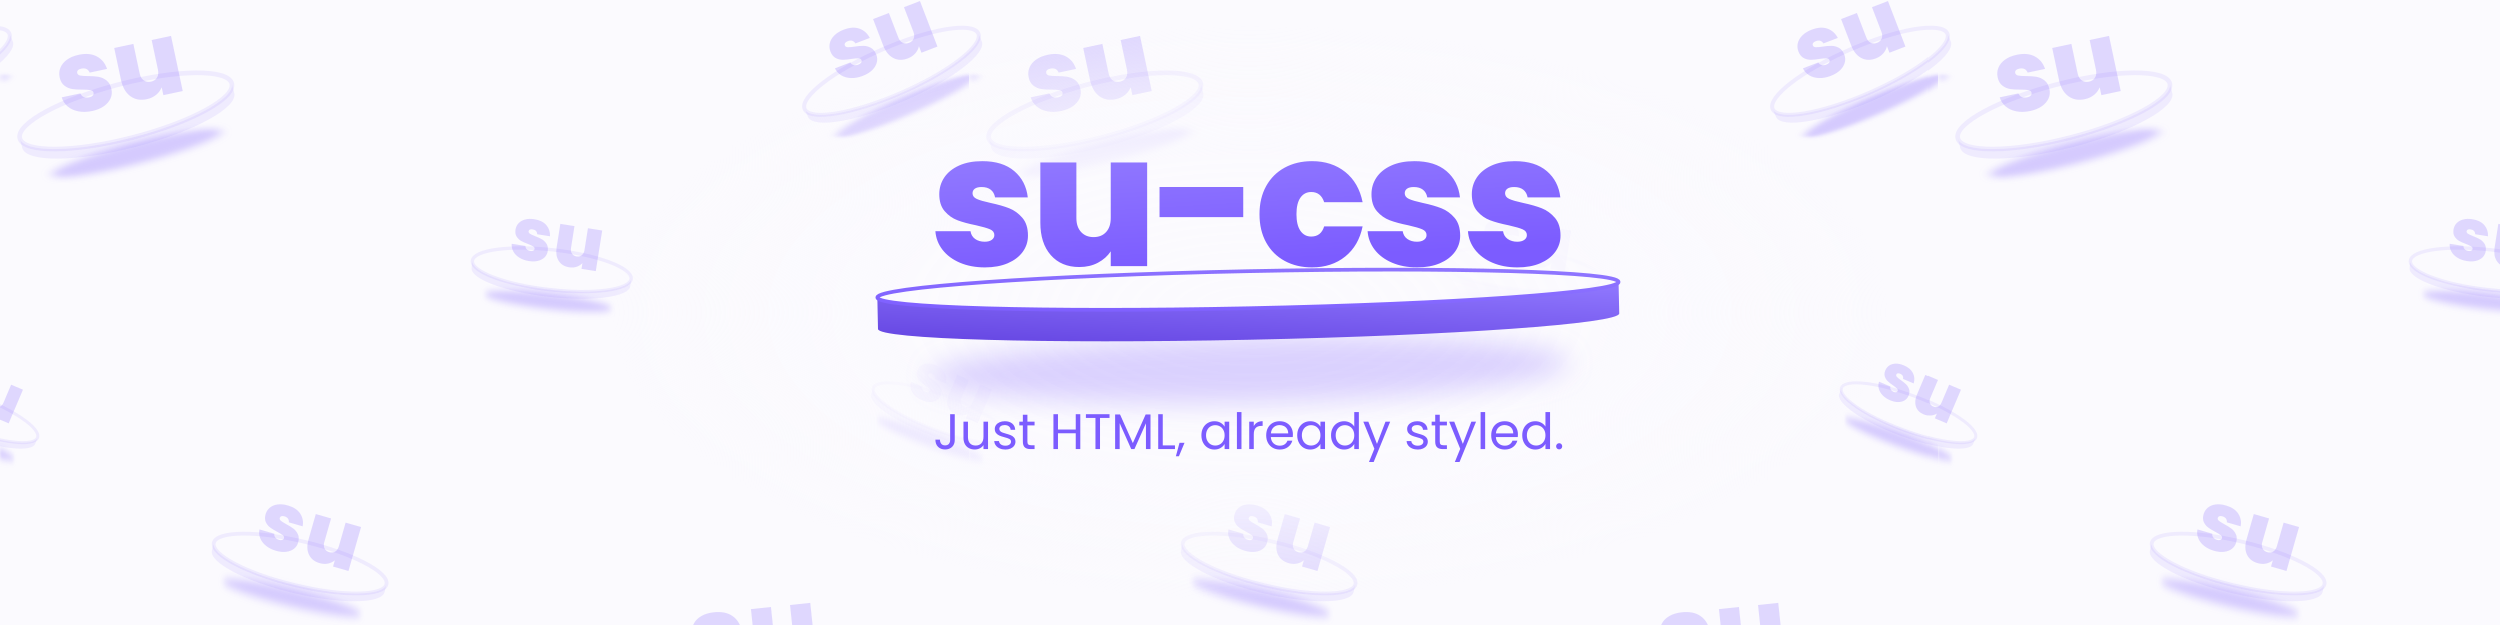
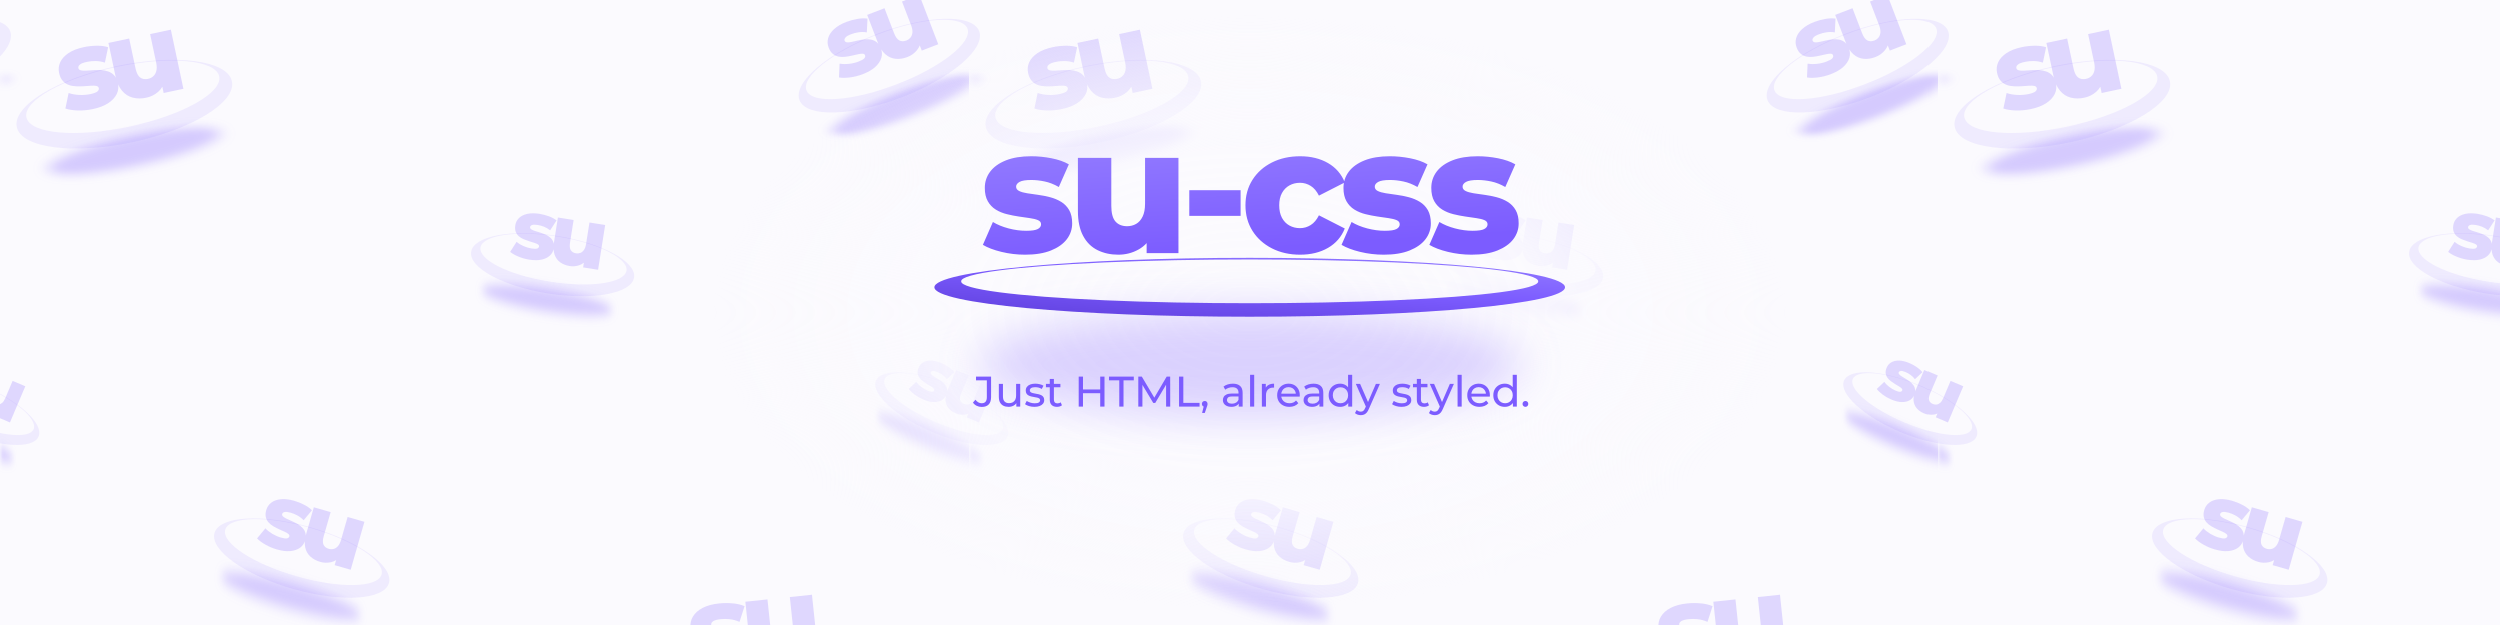
<svg xmlns="http://www.w3.org/2000/svg" xmlns:xlink="http://www.w3.org/1999/xlink" viewBox="0 0 1600 400" width="1600" height="400" role="img" aria-label="SuCSS — Just HTML, already styled.">
  <defs>
    <linearGradient id="word-gradient" x1="0" y1="0" x2="0.35" y2="1">
      <stop offset="0" stop-color="#9179FF" />
      <stop offset="1" stop-color="#7C5CFF" />
    </linearGradient>
-     <linearGradient id="plate-gradient" x1="1" y1="0" x2="0" y2="1">
+     <linearGradient id="plate-gradient" x1="0.85" y1="0" x2="0.15" y2="1">
      <stop offset="0" stop-color="#9179FF" />
+       <stop offset="0.45" stop-color="#7C5CFF" />
      <stop offset="1" stop-color="#6242E0" />
    </linearGradient>
-     <linearGradient id="rim-gradient" x1="1" y1="0" x2="0" y2="1">
-       <stop offset="0" stop-color="#9179FF" />
-       <stop offset="1" stop-color="#7C5CFF" />
-     </linearGradient>
    <filter id="plate-shadow" x="-70%" y="-200%" width="240%" height="500%" color-interpolation-filters="sRGB">
-       <feGaussianBlur stdDeviation="12.21" />
+       <feGaussianBlur stdDeviation="20.94" />
    </filter>
    <filter id="pattern-shadow" x="-70%" y="-200%" width="240%" height="500%" color-interpolation-filters="sRGB">
-       <feGaussianBlur stdDeviation="7.58" />
+       <feGaussianBlur stdDeviation="9.96" />
    </filter>
    <g id="su-mark">
-       <g transform="rotate(-2.5 103.57 112)">
-         <ellipse cx="103.57" cy="187.34" rx="151.62" ry="18.48" fill="#7C5CFF" opacity="0.3" filter="url(#pattern-shadow)" />
-         <path d="M-85.96 112A189.52 47.38 0 0 0 293.09 112L293.09 129.06A189.52 47.38 0 0 1 -85.96 129.06Z" fill="#7C5CFF16" />
-         <ellipse cx="103.57" cy="112" rx="189.52" ry="47.38" fill="none" stroke="#7C5CFF16" stroke-width="8.05" />
-       </g>
-       <path d="M46.61 100Q33.39 100 23.04 95.57Q12.7 91.13 6.7 83.39Q0.7 75.65 0 65.91L0 65.91L33.04 65.91Q33.74 70.61 37.39 73.22Q41.04 75.83 46.43 75.83L46.43 75.83Q50.61 75.83 53.04 74.09Q55.48 72.35 55.48 69.57L55.48 69.57Q55.48 65.91 51.48 64.17Q47.48 62.43 38.26 60.35L38.26 60.35Q27.83 58.26 20.87 55.65Q13.91 53.04 8.78 47.13Q3.65 41.22 3.65 31.13L3.65 31.13Q3.65 22.43 8.35 15.39Q13.04 8.35 22.17 4.17Q31.3 0 44.17 0L44.17 0Q63.3 0 74.26 9.39Q85.22 18.78 86.96 34.09L86.96 34.09L56.17 34.09Q55.3 29.39 52.09 26.87Q48.87 24.35 43.48 24.35L43.48 24.35Q39.3 24.35 37.13 25.91Q34.96 27.48 34.96 30.26L34.96 30.26Q34.96 33.74 38.96 35.57Q42.96 37.39 51.83 39.3L51.83 39.3Q62.43 41.57 69.48 44.35Q76.52 47.13 81.83 53.3Q87.13 59.48 87.13 70.09L87.13 70.09Q87.13 78.61 82.17 85.39Q77.22 92.17 68.09 96.09Q58.96 100 46.61 100L46.61 100M172.87 1.22L207.13 1.22L207.13 98.78L172.87 98.78L172.87 84.87Q168.52 91.48 160.87 95.57Q153.22 99.65 143.3 99.65L143.3 99.65Q126.26 99.65 116.43 88.43Q106.61 77.22 106.61 57.91L106.61 57.91L106.61 1.22L140.52 1.22L140.52 53.57Q140.52 61.91 144.96 66.7Q149.39 71.48 156.7 71.48L156.7 71.48Q164.17 71.48 168.52 66.7Q172.87 61.91 172.87 53.57L172.87 53.57L172.87 1.22" fill="#7C5CFF38" />
+       <ellipse cx="93.78" cy="179.33" rx="140.86" ry="24.27" fill="#7C5CFF" opacity="0.3" filter="url(#pattern-shadow)" />
+       <path d="M-82.29 102.8A176.07 62.22 0 1 0 269.85 102.8A176.07 62.22 0 1 0 -82.29 102.8ZM-64.02 90.77A157.79 48.8 0 1 0 251.57 90.77A157.79 48.8 0 1 0 -64.02 90.77Z" fill="#7C5CFF16" fill-rule="evenodd" />
+       <path d="M42.86 100L42.86 100Q30.54 100 18.84 97.14Q7.14 94.29 0 90L0 90L10.18 66.79Q16.96 70.89 26.07 73.3Q35.18 75.71 43.93 75.71L43.93 75.71Q52.5 75.71 55.8 73.93Q59.11 72.14 59.11 69.11L59.11 69.11Q59.11 66.25 55.98 64.91Q52.86 63.57 47.77 62.86Q42.68 62.14 36.61 61.25Q30.54 60.36 24.38 58.84Q18.21 57.32 13.13 54.2Q8.04 51.07 5 45.71Q1.96 40.36 1.96 32.14L1.96 32.14Q1.96 22.86 7.41 15.63Q12.86 8.39 23.39 4.2Q33.93 0 49.11 0L49.11 0Q59.29 0 69.73 2.05Q80.18 4.11 87.32 8.21L87.32 8.21L77.14 31.25Q70 27.14 62.86 25.63Q55.71 24.11 49.29 24.11L49.29 24.11Q40.71 24.11 37.23 26.07Q33.75 28.04 33.75 30.89L33.75 30.89Q33.75 33.75 36.79 35.27Q39.82 36.79 44.91 37.59Q50 38.39 56.07 39.2Q62.14 40 68.3 41.61Q74.46 43.21 79.55 46.34Q84.64 49.46 87.68 54.73Q90.71 60 90.71 68.21L90.71 68.21Q90.71 77.14 85.27 84.29Q79.82 91.43 69.2 95.71Q58.57 100 42.86 100M130.3 100L130.3 100Q118.52 100 109.14 95.36Q99.77 90.71 94.5 80.8Q89.23 70.89 89.23 55.71L89.23 55.71L89.23 1.61L123.16 1.61L123.16 50.18Q123.16 61.43 127.36 66.25Q131.55 71.07 139.23 71.07L139.23 71.07Q144.23 71.07 148.34 68.75Q152.45 66.43 154.95 61.34Q157.45 56.25 157.45 48.21L157.45 48.21L157.45 1.61L191.38 1.61L191.38 98.39L159.05 98.39L159.05 71.07L165.3 78.75Q160.3 89.46 150.84 94.73Q141.38 100 130.3 100" fill="#7C5CFF38" />
    </g>
    <clipPath id="pattern-clip">
      <rect width="620" height="508.4" />
    </clipPath>
    <pattern id="su-pattern" width="620" height="508.4" patternUnits="userSpaceOnUse">
      <g clip-path="url(#pattern-clip)">
-         <use xlink:href="#su-mark" href="#su-mark" transform="translate(80.6 71.18) rotate(-12) scale(0.37) translate(-103.57 -112.38)" />
-         <use xlink:href="#su-mark" href="#su-mark" transform="translate(80.6 579.58) rotate(-12) scale(0.37) translate(-103.57 -112.38)" />
-         <use xlink:href="#su-mark" href="#su-mark" transform="translate(700.6 71.18) rotate(-12) scale(0.37) translate(-103.57 -112.38)" />
-         <use xlink:href="#su-mark" href="#su-mark" transform="translate(700.6 579.58) rotate(-12) scale(0.37) translate(-103.57 -112.38)" />
-         <use xlink:href="#su-mark" href="#su-mark" transform="translate(353.4 172.86) rotate(9) scale(0.27) translate(-103.57 -112.38)" />
-         <use xlink:href="#su-mark" href="#su-mark" transform="translate(-49.6 45.76) rotate(-21) scale(0.32) translate(-103.57 -112.38)" />
-         <use xlink:href="#su-mark" href="#su-mark" transform="translate(-49.6 554.16) rotate(-21) scale(0.32) translate(-103.57 -112.38)" />
-         <use xlink:href="#su-mark" href="#su-mark" transform="translate(570.4 45.76) rotate(-21) scale(0.32) translate(-103.57 -112.38)" />
-         <use xlink:href="#su-mark" href="#su-mark" transform="translate(570.4 554.16) rotate(-21) scale(0.32) translate(-103.57 -112.38)" />
-         <use xlink:href="#su-mark" href="#su-mark" transform="translate(192.2 360.96) rotate(16) scale(0.3) translate(-103.57 -112.38)" />
-         <use xlink:href="#su-mark" href="#su-mark" transform="translate(483.6 -76.26) rotate(-6) scale(0.38) translate(-103.57 -112.38)" />
-         <use xlink:href="#su-mark" href="#su-mark" transform="translate(483.6 432.14) rotate(-6) scale(0.38) translate(-103.57 -112.38)" />
-         <use xlink:href="#su-mark" href="#su-mark" transform="translate(-18.6 264.37) rotate(23) scale(0.24) translate(-103.57 -112.38)" />
-         <use xlink:href="#su-mark" href="#su-mark" transform="translate(601.4 264.37) rotate(23) scale(0.24) translate(-103.57 -112.38)" />
+         <use xlink:href="#su-mark" href="#su-mark" transform="translate(80.6 71.18) rotate(-12) scale(0.4) translate(-93.78 -114.25)" />
+         <use xlink:href="#su-mark" href="#su-mark" transform="translate(80.6 579.58) rotate(-12) scale(0.4) translate(-93.78 -114.25)" />
+         <use xlink:href="#su-mark" href="#su-mark" transform="translate(700.6 71.18) rotate(-12) scale(0.4) translate(-93.78 -114.25)" />
+         <use xlink:href="#su-mark" href="#su-mark" transform="translate(700.6 579.58) rotate(-12) scale(0.4) translate(-93.78 -114.25)" />
+         <use xlink:href="#su-mark" href="#su-mark" transform="translate(353.4 172.86) rotate(9) scale(0.3) translate(-93.78 -114.25)" />
+         <use xlink:href="#su-mark" href="#su-mark" transform="translate(-49.6 45.76) rotate(-21) scale(0.35) translate(-93.78 -114.25)" />
+         <use xlink:href="#su-mark" href="#su-mark" transform="translate(-49.6 554.16) rotate(-21) scale(0.35) translate(-93.78 -114.25)" />
+         <use xlink:href="#su-mark" href="#su-mark" transform="translate(570.4 45.76) rotate(-21) scale(0.35) translate(-93.78 -114.25)" />
+         <use xlink:href="#su-mark" href="#su-mark" transform="translate(570.4 554.16) rotate(-21) scale(0.35) translate(-93.78 -114.25)" />
+         <use xlink:href="#su-mark" href="#su-mark" transform="translate(192.2 360.96) rotate(16) scale(0.33) translate(-93.78 -114.25)" />
+         <use xlink:href="#su-mark" href="#su-mark" transform="translate(483.6 -76.26) rotate(-6) scale(0.42) translate(-93.78 -114.25)" />
+         <use xlink:href="#su-mark" href="#su-mark" transform="translate(483.6 432.14) rotate(-6) scale(0.42) translate(-93.78 -114.25)" />
+         <use xlink:href="#su-mark" href="#su-mark" transform="translate(-18.6 264.37) rotate(23) scale(0.26) translate(-93.78 -114.25)" />
+         <use xlink:href="#su-mark" href="#su-mark" transform="translate(601.4 264.37) rotate(23) scale(0.26) translate(-93.78 -114.25)" />
      </g>
    </pattern>
    <radialGradient id="clearing" cx="0.5" cy="0.5" r="0.5">
      <stop offset="0" stop-color="#FBFAFE" stop-opacity="0.97" />
      <stop offset="0.55" stop-color="#FBFAFE" stop-opacity="0.9" />
      <stop offset="1" stop-color="#FBFAFE" stop-opacity="0" />
    </radialGradient>
  </defs>
  <rect width="1600" height="400" fill="#FBFAFE" />
  <rect width="1600" height="400" fill="url(#su-pattern)" />
-   <ellipse cx="800" cy="200" rx="408" ry="184.04" fill="url(#clearing)" />
-   <g transform="translate(598.65 103.14) scale(0.68)">
-     <g transform="rotate(-1.2 294.18 121)">
-       <ellipse cx="294.18" cy="196.01" rx="300.05" ry="31.4" fill="#7C5CFF" opacity="0.26" filter="url(#plate-shadow)" />
-       <path d="M-54.72 121A348.89 17.44 0 0 0 643.07 121L643.07 150.66A348.89 17.44 0 0 1 -54.72 150.66Z" fill="url(#plate-gradient)" />
-       <ellipse cx="294.18" cy="121" rx="348.89" ry="17.44" fill="none" stroke="url(#rim-gradient)" stroke-width="3.49" />
-     </g>
-     <path d="M46.61 100Q33.39 100 23.04 95.57Q12.7 91.13 6.7 83.39Q0.7 75.65 0 65.91L0 65.91L33.04 65.91Q33.74 70.61 37.39 73.22Q41.04 75.83 46.43 75.83L46.43 75.83Q50.61 75.83 53.04 74.09Q55.48 72.35 55.48 69.57L55.48 69.57Q55.48 65.91 51.48 64.17Q47.48 62.43 38.26 60.35L38.26 60.35Q27.83 58.26 20.87 55.65Q13.91 53.04 8.78 47.13Q3.65 41.22 3.65 31.13L3.65 31.13Q3.65 22.43 8.35 15.39Q13.04 8.35 22.17 4.17Q31.3 0 44.17 0L44.17 0Q63.3 0 74.26 9.39Q85.22 18.78 86.96 34.09L86.96 34.09L56.17 34.09Q55.3 29.39 52.09 26.87Q48.87 24.35 43.48 24.35L43.48 24.35Q39.3 24.35 37.13 25.91Q34.96 27.48 34.96 30.26L34.96 30.26Q34.96 33.74 38.96 35.57Q42.96 37.39 51.83 39.3L51.83 39.3Q62.43 41.57 69.48 44.35Q76.52 47.13 81.83 53.3Q87.13 59.48 87.13 70.09L87.13 70.09Q87.13 78.61 82.17 85.39Q77.22 92.17 68.09 96.09Q58.96 100 46.61 100L46.61 100M165.04 1.22L199.3 1.22L199.3 98.78L165.04 98.78L165.04 84.87Q160.7 91.48 153.04 95.57Q145.39 99.65 135.48 99.65L135.48 99.65Q118.43 99.65 108.61 88.43Q98.78 77.22 98.78 57.91L98.78 57.91L98.78 1.22L132.7 1.22L132.7 53.57Q132.7 61.91 137.13 66.7Q141.57 71.48 148.87 71.48L148.87 71.48Q156.35 71.48 160.7 66.7Q165.04 61.91 165.04 53.57L165.04 53.57L165.04 1.22M210.96 24.35L289.74 24.35L289.74 52.7L210.96 52.7L210.96 24.35M305.04 49.91Q305.04 34.78 311.3 23.48Q317.57 12.17 328.78 6.09Q340 0 354.43 0L354.43 0Q373.04 0 385.74 10.17Q398.43 20.35 402.09 38.61L402.09 38.61L365.91 38.61Q362.78 29.04 353.74 29.04L353.74 29.04Q347.3 29.04 343.57 34.35Q339.83 39.65 339.83 49.91L339.83 49.91Q339.83 60.17 343.57 65.57Q347.3 70.96 353.74 70.96L353.74 70.96Q362.96 70.96 365.91 61.39L365.91 61.39L402.09 61.39Q398.43 79.48 385.74 89.74Q373.04 100 354.43 100L354.43 100Q340 100 328.78 93.91Q317.57 87.83 311.3 76.52Q305.04 65.22 305.04 49.91L305.04 49.91M453.39 100Q440.17 100 429.83 95.57Q419.48 91.13 413.48 83.39Q407.48 75.65 406.78 65.91L406.78 65.91L439.83 65.91Q440.52 70.61 444.17 73.22Q447.83 75.83 453.22 75.83L453.22 75.83Q457.39 75.83 459.83 74.09Q462.26 72.35 462.26 69.57L462.26 69.57Q462.26 65.91 458.26 64.17Q454.26 62.43 445.04 60.35L445.04 60.35Q434.61 58.26 427.65 55.65Q420.7 53.04 415.57 47.13Q410.43 41.22 410.43 31.13L410.43 31.13Q410.43 22.43 415.13 15.39Q419.83 8.35 428.96 4.17Q438.09 0 450.96 0L450.96 0Q470.09 0 481.04 9.39Q492 18.78 493.74 34.09L493.74 34.09L462.96 34.09Q462.09 29.39 458.87 26.87Q455.65 24.35 450.26 24.35L450.26 24.35Q446.09 24.35 443.91 25.91Q441.74 27.48 441.74 30.26L441.74 30.26Q441.74 33.74 445.74 35.57Q449.74 37.39 458.61 39.3L458.61 39.3Q469.22 41.57 476.26 44.35Q483.3 47.13 488.61 53.3Q493.91 59.48 493.91 70.09L493.91 70.09Q493.91 78.61 488.96 85.39Q484 92.17 474.87 96.09Q465.74 100 453.39 100L453.39 100M547.83 100Q534.61 100 524.26 95.57Q513.91 91.13 507.91 83.39Q501.91 75.65 501.22 65.91L501.22 65.91L534.26 65.91Q534.96 70.61 538.61 73.22Q542.26 75.83 547.65 75.83L547.65 75.83Q551.83 75.83 554.26 74.09Q556.7 72.35 556.7 69.57L556.7 69.57Q556.7 65.91 552.7 64.17Q548.7 62.43 539.48 60.35L539.48 60.35Q529.04 58.26 522.09 55.65Q515.13 53.04 510 47.13Q504.87 41.22 504.87 31.13L504.87 31.13Q504.87 22.43 509.57 15.39Q514.26 8.35 523.39 4.17Q532.52 0 545.39 0L545.39 0Q564.52 0 575.48 9.39Q586.43 18.78 588.17 34.09L588.17 34.09L557.39 34.09Q556.52 29.39 553.3 26.87Q550.09 24.35 544.7 24.35L544.7 24.35Q540.52 24.35 538.35 25.91Q536.17 27.48 536.17 30.26L536.17 30.26Q536.17 33.74 540.17 35.57Q544.17 37.39 553.04 39.3L553.04 39.3Q563.65 41.57 570.7 44.35Q577.74 47.13 583.04 53.3Q588.35 59.48 588.35 70.09L588.35 70.09Q588.35 78.61 583.39 85.39Q578.43 92.17 569.3 96.09Q560.17 100 547.83 100L547.83 100" fill="url(#word-gradient)" />
-     <g transform="translate(0 236.15) scale(0.47)">
-       <path d="M29.56 4.31L38.78 4.31L38.78 55.91Q38.78 64.53 33.47 69.69Q28.16 74.85 19.44 74.85L19.44 74.85Q10.62 74.85 5.31 69.59Q0 64.33 0 55.21L0 55.21L9.12 55.21Q9.22 60.32 11.77 63.53Q14.33 66.73 19.44 66.73L19.44 66.73Q24.55 66.73 27.05 63.68Q29.56 60.62 29.56 55.91L29.56 55.91L29.56 4.31M96.29 19.24L105.41 19.24L105.41 74.15L96.29 74.15L96.29 66.03Q93.69 70.24 89.03 72.6Q84.37 74.95 78.76 74.95L78.76 74.95Q72.34 74.95 67.23 72.29Q62.12 69.64 59.17 64.33Q56.21 59.02 56.21 51.4L56.21 51.4L56.21 19.24L65.23 19.24L65.23 50.2Q65.23 58.32 69.34 62.68Q73.45 67.03 80.56 67.03L80.56 67.03Q87.88 67.03 92.08 62.53Q96.29 58.02 96.29 49.4L96.29 49.4L96.29 19.24M140.28 75.05Q133.97 75.05 128.96 72.9Q123.95 70.74 121.04 66.88Q118.14 63.03 117.84 58.02L117.84 58.02L127.25 58.02Q127.66 62.12 131.11 64.73Q134.57 67.33 140.18 67.33L140.18 67.33Q145.39 67.33 148.4 65.03Q151.4 62.73 151.4 59.22L151.4 59.22Q151.4 55.61 148.2 53.86Q144.99 52.1 138.28 50.4L138.28 50.4Q132.16 48.8 128.31 47.14Q124.45 45.49 121.69 42.23Q118.94 38.98 118.94 33.67L118.94 33.67Q118.94 29.46 121.44 25.95Q123.95 22.44 128.56 20.39Q133.17 18.34 139.08 18.34L139.08 18.34Q148.2 18.34 153.81 22.95Q159.42 27.56 159.82 35.57L159.82 35.57L150.7 35.57Q150.4 31.26 147.24 28.66Q144.09 26.05 138.78 26.05L138.78 26.05Q133.87 26.05 130.96 28.16Q128.06 30.26 128.06 33.67L128.06 33.67Q128.06 36.37 129.81 38.13Q131.56 39.88 134.22 40.93Q136.87 41.98 141.58 43.29L141.58 43.29Q147.49 44.89 151.2 46.44Q154.91 48 157.57 51.1Q160.22 54.21 160.32 59.22L160.32 59.22Q160.32 63.73 157.82 67.33Q155.31 70.94 150.75 73Q146.19 75.05 140.28 75.05L140.28 75.05M198.6 26.75L184.27 26.75L184.27 59.12Q184.27 63.13 185.97 64.78Q187.68 66.43 191.88 66.43L191.88 66.43L198.6 66.43L198.6 74.15L190.38 74.15Q182.77 74.15 178.96 70.64Q175.15 67.13 175.15 59.12L175.15 59.12L175.15 26.75L168.04 26.75L168.04 19.24L175.15 19.24L175.15 5.41L184.27 5.41L184.27 19.24L198.6 19.24L198.6 26.75M281.06 4.31L290.18 4.31L290.18 74.15L281.06 74.15L281.06 42.48L245.49 42.48L245.49 74.15L236.37 74.15L236.37 4.31L245.49 4.31L245.49 34.97L281.06 34.97L281.06 4.31M301.4 4.31L348.7 4.31L348.7 11.72L329.66 11.72L329.66 74.15L320.54 74.15L320.54 11.72L301.4 11.72L301.4 4.31M421.04 4.81L430.76 4.81L430.76 74.15L421.64 74.15L421.64 22.44L398.6 74.15L392.18 74.15L369.04 22.34L369.04 74.15L359.92 74.15L359.92 4.81L369.74 4.81L395.39 62.12L421.04 4.81M455.31 4.31L455.31 66.73L479.76 66.73L479.76 74.15L446.19 74.15L446.19 4.31L455.31 4.31M488.88 61.52L498.9 61.52L487.68 88.48L481.56 88.48L488.88 61.52M532.67 46.49Q532.67 38.08 536.07 31.71Q539.48 25.35 545.44 21.84Q551.4 18.34 558.72 18.34L558.72 18.34Q565.93 18.34 571.24 21.44Q576.55 24.55 579.16 29.26L579.16 29.26L579.16 19.24L588.38 19.24L588.38 74.15L579.16 74.15L579.16 63.93Q576.45 68.74 571.09 71.89Q565.73 75.05 558.62 75.05L558.62 75.05Q551.3 75.05 545.39 71.44Q539.48 67.84 536.07 61.32Q532.67 54.81 532.67 46.49L532.67 46.49M579.16 46.59Q579.16 40.38 576.65 35.77Q574.15 31.16 569.89 28.71Q565.63 26.25 560.52 26.25L560.52 26.25Q555.41 26.25 551.2 28.66Q546.99 31.06 544.49 35.67Q541.98 40.28 541.98 46.49L541.98 46.49Q541.98 52.81 544.49 57.46Q546.99 62.12 551.2 64.58Q555.41 67.03 560.52 67.03L560.52 67.03Q565.63 67.03 569.89 64.58Q574.15 62.12 576.65 57.46Q579.16 52.81 579.16 46.59L579.16 46.59M603.81 0L612.93 0L612.93 74.15L603.81 74.15L603.81 0M637.58 28.16Q639.98 23.45 644.44 20.84Q648.9 18.24 655.31 18.24L655.31 18.24L655.31 27.66L652.91 27.66Q637.58 27.66 637.58 44.29L637.58 44.29L637.58 74.15L628.46 74.15L628.46 19.24L637.58 19.24L637.58 28.16M715.93 44.59Q715.93 47.19 715.63 50.1L715.63 50.1L671.74 50.1Q672.24 58.22 677.3 62.78Q682.36 67.33 689.58 67.33L689.58 67.33Q695.49 67.33 699.45 64.58Q703.41 61.82 705.01 57.21L705.01 57.21L714.83 57.21Q712.63 65.13 706.01 70.09Q699.4 75.05 689.58 75.05L689.58 75.05Q681.76 75.05 675.6 71.54Q669.44 68.04 665.93 61.57Q662.42 55.11 662.42 46.59L662.42 46.59Q662.42 38.08 665.83 31.66Q669.24 25.25 675.4 21.79Q681.56 18.34 689.58 18.34L689.58 18.34Q697.39 18.34 703.41 21.74Q709.42 25.15 712.68 31.11Q715.93 37.07 715.93 44.59L715.93 44.59M706.51 42.69Q706.51 37.47 704.21 33.72Q701.9 29.96 697.95 28.01Q693.99 26.05 689.18 26.05L689.18 26.05Q682.26 26.05 677.4 30.46Q672.55 34.87 671.84 42.69L671.84 42.69L706.51 42.69M724.55 46.49Q724.55 38.08 727.96 31.71Q731.36 25.35 737.32 21.84Q743.29 18.34 750.6 18.34L750.6 18.34Q757.82 18.34 763.13 21.44Q768.44 24.55 771.04 29.26L771.04 29.26L771.04 19.24L780.26 19.24L780.26 74.15L771.04 74.15L771.04 63.93Q768.34 68.74 762.98 71.89Q757.62 75.05 750.5 75.05L750.5 75.05Q743.19 75.05 737.27 71.44Q731.36 67.84 727.96 61.32Q724.55 54.81 724.55 46.49L724.55 46.49M771.04 46.59Q771.04 40.38 768.54 35.77Q766.03 31.16 761.77 28.71Q757.52 26.25 752.4 26.25L752.4 26.25Q747.29 26.25 743.09 28.66Q738.88 31.06 736.37 35.67Q733.87 40.28 733.87 46.49L733.87 46.49Q733.87 52.81 736.37 57.46Q738.88 62.12 743.09 64.58Q747.29 67.03 752.4 67.03L752.4 67.03Q757.52 67.03 761.77 64.58Q766.03 62.12 768.54 57.46Q771.04 52.81 771.04 46.59L771.04 46.59M792.28 46.49Q792.28 38.08 795.69 31.71Q799.1 25.35 805.06 21.84Q811.02 18.34 818.44 18.34L818.44 18.34Q824.85 18.34 830.36 21.29Q835.87 24.25 838.78 29.06L838.78 29.06L838.78 0L848 0L848 74.15L838.78 74.15L838.78 63.83Q836.07 68.74 830.76 71.89Q825.45 75.05 818.34 75.05L818.34 75.05Q811.02 75.05 805.06 71.44Q799.1 67.84 795.69 61.32Q792.28 54.81 792.28 46.49L792.28 46.49M838.78 46.59Q838.78 40.38 836.27 35.77Q833.77 31.16 829.51 28.71Q825.25 26.25 820.14 26.25L820.14 26.25Q815.03 26.25 810.82 28.66Q806.61 31.06 804.11 35.67Q801.6 40.28 801.6 46.49L801.6 46.49Q801.6 52.81 804.11 57.46Q806.61 62.12 810.82 64.58Q815.03 67.03 820.14 67.03L820.14 67.03Q825.25 67.03 829.51 64.58Q833.77 62.12 836.27 57.46Q838.78 52.81 838.78 46.59L838.78 46.59M901.3 19.24L910.72 19.24L877.66 100L868.24 100L879.06 73.55L856.91 19.24L867.03 19.24L884.27 63.73L901.3 19.24M966.03 75.05Q959.72 75.05 954.71 72.9Q949.7 70.74 946.79 66.88Q943.89 63.03 943.59 58.02L943.59 58.02L953.01 58.02Q953.41 62.12 956.86 64.73Q960.32 67.33 965.93 67.33L965.93 67.33Q971.14 67.33 974.15 65.03Q977.15 62.73 977.15 59.22L977.15 59.22Q977.15 55.61 973.95 53.86Q970.74 52.1 964.03 50.4L964.03 50.4Q957.92 48.8 954.06 47.14Q950.2 45.49 947.44 42.23Q944.69 38.98 944.69 33.67L944.69 33.67Q944.69 29.46 947.19 25.95Q949.7 22.44 954.31 20.39Q958.92 18.34 964.83 18.34L964.83 18.34Q973.95 18.34 979.56 22.95Q985.17 27.56 985.57 35.57L985.57 35.57L976.45 35.57Q976.15 31.26 973 28.66Q969.84 26.05 964.53 26.05L964.53 26.05Q959.62 26.05 956.71 28.16Q953.81 30.26 953.81 33.67L953.81 33.67Q953.81 36.37 955.56 38.13Q957.31 39.88 959.97 40.93Q962.63 41.98 967.33 43.29L967.33 43.29Q973.25 44.89 976.95 46.44Q980.66 48 983.32 51.1Q985.97 54.21 986.07 59.22L986.07 59.22Q986.07 63.73 983.57 67.33Q981.06 70.94 976.5 73Q971.94 75.05 966.03 75.05L966.03 75.05M1024.35 26.75L1010.02 26.75L1010.02 59.12Q1010.02 63.13 1011.72 64.78Q1013.43 66.43 1017.64 66.43L1017.64 66.43L1024.35 66.43L1024.35 74.15L1016.13 74.15Q1008.52 74.15 1004.71 70.64Q1000.9 67.13 1000.9 59.12L1000.9 59.12L1000.9 26.75L993.79 26.75L993.79 19.24L1000.9 19.24L1000.9 5.41L1010.02 5.41L1010.02 19.24L1024.35 19.24L1024.35 26.75M1073.25 19.24L1082.67 19.24L1049.6 100L1040.18 100L1051 73.55L1028.86 19.24L1038.98 19.24L1056.21 63.73L1073.25 19.24M1091.78 0L1100.9 0L1100.9 74.15L1091.78 74.15L1091.78 0M1166.53 44.59Q1166.53 47.19 1166.23 50.1L1166.23 50.1L1122.34 50.1Q1122.85 58.22 1127.91 62.78Q1132.97 67.33 1140.18 67.33L1140.18 67.33Q1146.09 67.33 1150.05 64.58Q1154.01 61.82 1155.61 57.21L1155.61 57.21L1165.43 57.21Q1163.23 65.13 1156.61 70.09Q1150 75.05 1140.18 75.05L1140.18 75.05Q1132.36 75.05 1126.2 71.54Q1120.04 68.04 1116.53 61.57Q1113.03 55.11 1113.03 46.59L1113.03 46.59Q1113.03 38.08 1116.43 31.66Q1119.84 25.25 1126 21.79Q1132.16 18.34 1140.18 18.34L1140.18 18.34Q1148 18.34 1154.01 21.74Q1160.02 25.15 1163.28 31.11Q1166.53 37.07 1166.53 44.59L1166.53 44.59M1157.11 42.69Q1157.11 37.47 1154.81 33.72Q1152.51 29.96 1148.55 28.01Q1144.59 26.05 1139.78 26.05L1139.78 26.05Q1132.87 26.05 1128.01 30.46Q1123.15 34.87 1122.44 42.69L1122.44 42.69L1157.11 42.69M1175.15 46.49Q1175.15 38.08 1178.56 31.71Q1181.96 25.35 1187.93 21.84Q1193.89 18.34 1201.3 18.34L1201.3 18.34Q1207.72 18.34 1213.23 21.29Q1218.74 24.25 1221.64 29.06L1221.64 29.06L1221.64 0L1230.86 0L1230.86 74.15L1221.64 74.15L1221.64 63.83Q1218.94 68.74 1213.63 71.89Q1208.32 75.05 1201.2 75.05L1201.2 75.05Q1193.89 75.05 1187.93 71.44Q1181.96 67.84 1178.56 61.32Q1175.15 54.81 1175.15 46.49L1175.15 46.49M1221.64 46.59Q1221.64 40.38 1219.14 35.77Q1216.63 31.16 1212.37 28.71Q1208.12 26.25 1203.01 26.25L1203.01 26.25Q1197.9 26.25 1193.69 28.66Q1189.48 31.06 1186.97 35.67Q1184.47 40.28 1184.47 46.49L1184.47 46.49Q1184.47 52.81 1186.97 57.46Q1189.48 62.12 1193.69 64.58Q1197.9 67.03 1203.01 67.03L1203.01 67.03Q1208.12 67.03 1212.37 64.58Q1216.63 62.12 1219.14 57.46Q1221.64 52.81 1221.64 46.59L1221.64 46.59M1249.2 74.75Q1246.59 74.75 1244.79 72.95Q1242.99 71.14 1242.99 68.54L1242.99 68.54Q1242.99 65.93 1244.79 64.13Q1246.59 62.32 1249.2 62.32L1249.2 62.32Q1251.7 62.32 1253.46 64.13Q1255.21 65.93 1255.21 68.54L1255.21 68.54Q1255.21 71.14 1253.46 72.95Q1251.7 74.75 1249.2 74.75L1249.2 74.75" fill="#7C5CFF" />
+   <ellipse cx="800" cy="200" rx="343.46" ry="190" fill="url(#clearing)" />
+   <g transform="translate(629.04 100) scale(0.63)">
+     <ellipse cx="271.06" cy="210.89" rx="275.47" ry="53.85" fill="#7C5CFF" opacity="0.26" filter="url(#plate-shadow)" />
+     <path d="M-49.26 133.1A320.31 29.92 0 1 0 591.37 133.1A320.31 29.92 0 1 0 -49.26 133.1ZM-22.03 127.08A293.09 22.1 0 1 0 564.14 127.08A293.09 22.1 0 1 0 -22.03 127.08Z" fill="url(#plate-gradient)" fill-rule="evenodd" />
+     <path d="M42.86 100L42.86 100Q30.54 100 18.84 97.14Q7.14 94.29 0 90L0 90L10.18 66.79Q16.96 70.89 26.07 73.3Q35.18 75.71 43.93 75.71L43.93 75.71Q52.5 75.71 55.8 73.93Q59.11 72.14 59.11 69.11L59.11 69.11Q59.11 66.25 55.98 64.91Q52.86 63.57 47.77 62.86Q42.68 62.14 36.61 61.25Q30.54 60.36 24.38 58.84Q18.21 57.32 13.13 54.2Q8.04 51.07 5 45.71Q1.96 40.36 1.96 32.14L1.96 32.14Q1.96 22.86 7.41 15.63Q12.86 8.39 23.39 4.2Q33.93 0 49.11 0L49.11 0Q59.29 0 69.73 2.05Q80.18 4.11 87.32 8.21L87.32 8.21L77.14 31.25Q70 27.14 62.86 25.63Q55.71 24.11 49.29 24.11L49.29 24.11Q40.71 24.11 37.23 26.07Q33.75 28.04 33.75 30.89L33.75 30.89Q33.75 33.75 36.79 35.27Q39.82 36.79 44.91 37.59Q50 38.39 56.07 39.2Q62.14 40 68.3 41.61Q74.46 43.21 79.55 46.34Q84.64 49.46 87.68 54.73Q90.71 60 90.71 68.21L90.71 68.21Q90.71 77.14 85.27 84.29Q79.82 91.43 69.2 95.71Q58.57 100 42.86 100M137.61 100L137.61 100Q125.82 100 116.45 95.36Q107.07 90.71 101.8 80.8Q96.54 70.89 96.54 55.71L96.54 55.71L96.54 1.61L130.46 1.61L130.46 50.18Q130.46 61.43 134.66 66.25Q138.86 71.07 146.54 71.07L146.54 71.07Q151.54 71.07 155.64 68.75Q159.75 66.43 162.25 61.34Q164.75 56.25 164.75 48.21L164.75 48.21L164.75 1.61L198.68 1.61L198.68 98.39L166.36 98.39L166.36 71.07L172.61 78.75Q167.61 89.46 158.14 94.73Q148.68 100 137.61 100M261.82 60.54L209.68 60.54L209.68 34.46L261.82 34.46L261.82 60.54M322.29 100L322.29 100Q306.21 100 293.63 93.57Q281.04 87.14 273.89 75.8Q266.75 64.46 266.75 49.82L266.75 49.82Q266.75 35.18 273.89 23.93Q281.04 12.68 293.63 6.34Q306.21 0 322.29 0L322.29 0Q338.71 0 350.68 6.96Q362.64 13.93 367.64 26.61L367.64 26.61L341.39 40Q338 33.21 333 30.09Q328 26.96 322.11 26.96L322.11 26.96Q316.21 26.96 311.39 29.64Q306.57 32.32 303.8 37.41Q301.04 42.5 301.04 49.82L301.04 49.82Q301.04 57.32 303.8 62.5Q306.57 67.68 311.39 70.36Q316.21 73.04 322.11 73.04L322.11 73.04Q328 73.04 333 69.91Q338 66.79 341.39 60L341.39 60L367.64 73.39Q362.64 86.07 350.68 93.04Q338.71 100 322.29 100M407.21 100L407.21 100Q394.89 100 383.2 97.14Q371.5 94.29 364.36 90L364.36 90L374.54 66.79Q381.32 70.89 390.43 73.3Q399.54 75.71 408.29 75.71L408.29 75.71Q416.86 75.71 420.16 73.93Q423.46 72.14 423.46 69.11L423.46 69.11Q423.46 66.25 420.34 64.91Q417.21 63.57 412.13 62.86Q407.04 62.14 400.96 61.25Q394.89 60.36 388.73 58.84Q382.57 57.32 377.48 54.2Q372.39 51.07 369.36 45.71Q366.32 40.36 366.32 32.14L366.32 32.14Q366.32 22.86 371.77 15.63Q377.21 8.39 387.75 4.2Q398.29 0 413.46 0L413.46 0Q423.64 0 434.09 2.05Q444.54 4.11 451.68 8.21L451.68 8.21L441.5 31.25Q434.36 27.14 427.21 25.63Q420.07 24.11 413.64 24.11L413.64 24.11Q405.07 24.11 401.59 26.07Q398.11 28.04 398.11 30.89L398.11 30.89Q398.11 33.75 401.14 35.27Q404.18 36.79 409.27 37.59Q414.36 38.39 420.43 39.2Q426.5 40 432.66 41.61Q438.82 43.21 443.91 46.34Q449 49.46 452.04 54.73Q455.07 60 455.07 68.21L455.07 68.21Q455.07 77.14 449.63 84.29Q444.18 91.43 433.55 95.71Q422.93 100 407.21 100M496.43 100L496.43 100Q484.11 100 472.41 97.14Q460.71 94.29 453.57 90L453.57 90L463.75 66.79Q470.54 70.89 479.64 73.3Q488.75 75.71 497.5 75.71L497.5 75.71Q506.07 75.71 509.38 73.93Q512.68 72.14 512.68 69.11L512.68 69.11Q512.68 66.25 509.55 64.91Q506.43 63.57 501.34 62.86Q496.25 62.14 490.18 61.25Q484.11 60.36 477.95 58.84Q471.79 57.32 466.7 54.2Q461.61 51.07 458.57 45.71Q455.54 40.36 455.54 32.14L455.54 32.14Q455.54 22.86 460.98 15.63Q466.43 8.39 476.96 4.2Q487.5 0 502.68 0L502.68 0Q512.86 0 523.3 2.05Q533.75 4.11 540.89 8.21L540.89 8.21L530.71 31.25Q523.57 27.14 516.43 25.63Q509.29 24.11 502.86 24.11L502.86 24.11Q494.29 24.11 490.8 26.07Q487.32 28.04 487.32 30.89L487.32 30.89Q487.32 33.75 490.36 35.27Q493.39 36.79 498.48 37.59Q503.57 38.39 509.64 39.2Q515.71 40 521.88 41.61Q528.04 43.21 533.13 46.34Q538.21 49.46 541.25 54.73Q544.29 60 544.29 68.21L544.29 68.21Q544.29 77.14 538.84 84.29Q533.39 91.43 522.77 95.71Q512.14 100 496.43 100" fill="url(#word-gradient)" />
+     <g transform="translate(-10.07 222.02) scale(0.41)">
+       <path d="M21.66 79.62L21.66 79.62Q15.07 79.62 9.34 76.86Q3.61 74.1 0 68.9L0 68.9L6.16 61.68Q9.24 65.92 13.11 68.21Q16.99 70.49 21.66 70.49L21.66 70.49Q34.39 70.49 34.39 55.41L34.39 55.41L34.39 13.69L7.54 13.69L7.54 4.46L44.9 4.46L44.9 54.88Q44.9 67.3 39.01 73.46Q33.12 79.62 21.66 79.62M88.32 79.41L88.32 79.41Q81.1 79.41 75.64 76.75Q70.17 74.1 67.14 68.63Q64.12 63.16 64.12 54.88L64.12 54.88L64.12 22.51L74.31 22.51L74.31 53.72Q74.31 62 78.29 66.14Q82.27 70.28 89.49 70.28L89.49 70.28Q94.8 70.28 98.73 68.1Q102.65 65.92 104.78 61.73Q106.9 57.54 106.9 51.59L106.9 51.59L106.9 22.51L117.09 22.51L117.09 78.77L107.43 78.77L107.43 63.59L109.02 67.62Q106.26 73.25 100.74 76.33Q95.22 79.41 88.32 79.41M152.23 79.41L152.23 79.41Q145.22 79.41 138.91 77.49Q132.59 75.58 128.98 72.82L128.98 72.82L133.23 64.76Q136.84 67.2 142.14 68.9Q147.45 70.59 152.97 70.59L152.97 70.59Q160.08 70.59 163.22 68.58Q166.35 66.56 166.35 62.95L166.35 62.95Q166.35 60.3 164.44 58.81Q162.53 57.32 159.39 56.58Q156.26 55.84 152.44 55.25Q148.62 54.67 144.8 53.77Q140.98 52.87 137.79 51.22Q134.61 49.58 132.7 46.66Q130.79 43.74 130.79 38.85L130.79 38.85Q130.79 33.76 133.65 29.94Q136.52 26.11 141.77 24.04Q147.03 21.97 154.25 21.97L154.25 21.97Q159.77 21.97 165.45 23.3Q171.13 24.63 174.73 27.07L174.73 27.07L170.38 35.14Q166.56 32.59 162.42 31.63Q158.28 30.68 154.14 30.68L154.14 30.68Q147.45 30.68 144.16 32.86Q140.87 35.03 140.87 38.43L140.87 38.43Q140.87 41.3 142.83 42.83Q144.8 44.37 147.93 45.22Q151.06 46.07 154.88 46.66Q158.7 47.24 162.53 48.14Q166.35 49.04 169.48 50.64Q172.61 52.23 174.58 55.1Q176.54 57.96 176.54 62.74L176.54 62.74Q176.54 67.83 173.57 71.55Q170.59 75.27 165.18 77.34Q159.77 79.41 152.23 79.41M208.17 79.41L208.17 79.41Q199.68 79.41 195.01 74.84Q190.34 70.28 190.34 61.78L190.34 61.78L190.34 10.19L200.53 10.19L200.53 61.36Q200.53 65.92 202.81 68.37Q205.1 70.81 209.34 70.81L209.34 70.81Q214.12 70.81 217.3 68.15L217.3 68.15L220.49 75.48Q218.15 77.49 214.92 78.45Q211.68 79.41 208.17 79.41M216.67 30.89L180.79 30.89L180.79 22.51L216.67 22.51L216.67 30.89M325.9 78.77L315.29 78.77L315.29 4.46L325.9 4.46L325.9 78.77M272.61 78.77L262 78.77L262 4.46L272.61 4.46L272.61 78.77M316.24 45.65L271.55 45.65L271.55 36.41L316.24 36.41L316.24 45.65M373.04 78.77L362.53 78.77L362.53 13.69L337.05 13.69L337.05 4.46L398.51 4.46L398.51 13.69L373.04 13.69L373.04 78.77M419.85 78.77L409.66 78.77L409.66 4.46L418.37 4.46L451.7 60.62L447.03 60.62L479.94 4.46L488.64 4.46L488.75 78.77L478.56 78.77L478.45 20.49L480.89 20.49L451.59 69.75L446.71 69.75L417.2 20.49L419.85 20.49L419.85 78.77M561.46 78.77L510.62 78.77L510.62 4.46L521.23 4.46L521.23 69.53L561.46 69.53L561.46 78.77M574.42 94.48L567.73 94.48L573.04 73.04L574.42 79.19Q571.34 79.19 569.27 77.28Q567.2 75.37 567.2 72.08L567.2 72.08Q567.2 68.9 569.27 66.88Q571.34 64.86 574.31 64.86L574.31 64.86Q577.39 64.86 579.3 66.93Q581.21 69 581.21 72.08L581.21 72.08Q581.21 73.14 581.05 74.15Q580.89 75.16 580.52 76.49Q580.15 77.81 579.41 79.72L579.41 79.72L574.42 94.48M668.15 78.77L658.49 78.77L658.49 66.88L657.96 64.65L657.96 44.37Q657.96 37.9 654.19 34.34Q650.42 30.79 642.89 30.79L642.89 30.79Q637.9 30.79 633.12 32.43Q628.34 34.08 625.05 36.84L625.05 36.84L620.81 29.19Q625.16 25.69 631.26 23.83Q637.37 21.97 644.06 21.97L644.06 21.97Q655.63 21.97 661.89 27.6Q668.15 33.23 668.15 44.8L668.15 44.8L668.15 78.77M640.02 79.41L640.02 79.41Q633.76 79.41 629.03 77.28Q624.31 75.16 621.76 71.39Q619.21 67.62 619.21 62.85L619.21 62.85Q619.21 58.28 621.39 54.56Q623.57 50.85 628.5 48.62Q633.44 46.39 641.83 46.39L641.83 46.39L659.66 46.39L659.66 53.72L642.25 53.72Q634.61 53.72 631.95 56.26Q629.3 58.81 629.3 62.42L629.3 62.42Q629.3 66.56 632.59 69.06Q635.88 71.55 641.72 71.55L641.72 71.55Q647.45 71.55 651.75 69Q656.05 66.45 657.96 61.57L657.96 61.57L659.98 68.58Q657.96 73.57 652.87 76.49Q647.77 79.41 640.02 79.41M696.82 78.77L686.62 78.77L686.62 0L696.82 0L696.82 78.77M726.01 78.77L715.82 78.77L715.82 22.51L725.58 22.51L725.58 37.79L724.63 33.97Q726.96 28.13 732.48 25.05Q738 21.97 746.07 21.97L746.07 21.97L746.07 31.85Q745.44 31.74 744.85 31.74Q744.27 31.74 743.74 31.74L743.74 31.74Q735.56 31.74 730.79 36.62Q726.01 41.51 726.01 50.74L726.01 50.74L726.01 78.77M783.97 79.41L783.97 79.41Q774.95 79.41 768.1 75.69Q761.25 71.97 757.48 65.5Q753.72 59.02 753.72 50.64L753.72 50.64Q753.72 42.25 757.38 35.77Q761.04 29.3 767.46 25.64Q773.89 21.97 781.95 21.97L781.95 21.97Q790.13 21.97 796.39 25.58Q802.65 29.19 806.21 35.72Q809.77 42.25 809.77 50.96L809.77 50.96Q809.77 51.59 809.71 52.44Q809.66 53.29 809.55 54.03L809.55 54.03L761.68 54.03L761.68 46.71L804.25 46.71L800.11 49.26Q800.21 43.84 797.88 39.6Q795.54 35.35 791.45 32.96Q787.37 30.57 781.95 30.57L781.95 30.57Q776.65 30.57 772.51 32.96Q768.37 35.35 766.03 39.65Q763.69 43.95 763.69 49.47L763.69 49.47L763.69 51.17Q763.69 56.79 766.3 61.2Q768.9 65.61 773.57 68.05Q778.24 70.49 784.29 70.49L784.29 70.49Q789.28 70.49 793.37 68.79Q797.45 67.09 800.53 63.69L800.53 63.69L806.16 70.28Q802.34 74.73 796.66 77.07Q790.98 79.41 783.97 79.41M868.05 78.77L858.39 78.77L858.39 66.88L857.86 64.65L857.86 44.37Q857.86 37.9 854.09 34.34Q850.32 30.79 842.78 30.79L842.78 30.79Q837.79 30.79 833.01 32.43Q828.24 34.08 824.95 36.84L824.95 36.84L820.7 29.19Q825.05 25.69 831.16 23.83Q837.26 21.97 843.95 21.97L843.95 21.97Q855.52 21.97 861.78 27.6Q868.05 33.23 868.05 44.8L868.05 44.8L868.05 78.77M839.92 79.41L839.92 79.41Q833.65 79.41 828.93 77.28Q824.2 75.16 821.66 71.39Q819.11 67.62 819.11 62.85L819.11 62.85Q819.11 58.28 821.28 54.56Q823.46 50.85 828.4 48.62Q833.33 46.39 841.72 46.39L841.72 46.39L859.55 46.39L859.55 53.72L842.14 53.72Q834.5 53.72 831.85 56.26Q829.19 58.81 829.19 62.42L829.19 62.42Q829.19 66.56 832.48 69.06Q835.77 71.55 841.61 71.55L841.61 71.55Q847.35 71.55 851.65 69Q855.94 66.45 857.86 61.57L857.86 61.57L859.87 68.58Q857.86 73.57 852.76 76.49Q847.66 79.41 839.92 79.41M909.77 79.41L909.77 79.41Q901.59 79.41 895.17 75.8Q888.75 72.19 885.03 65.71Q881.32 59.24 881.32 50.64L881.32 50.64Q881.32 42.04 885.03 35.62Q888.75 29.19 895.17 25.58Q901.59 21.97 909.77 21.97L909.77 21.97Q916.88 21.97 922.61 25.16Q928.34 28.34 931.79 34.71Q935.24 41.08 935.24 50.64L935.24 50.64Q935.24 60.19 931.9 66.56Q928.56 72.93 922.82 76.17Q917.09 79.41 909.77 79.41M910.62 70.49L910.62 70.49Q915.92 70.49 920.22 68.05Q924.52 65.61 927.02 61.09Q929.51 56.58 929.51 50.64L929.51 50.64Q929.51 44.59 927.02 40.18Q924.52 35.77 920.22 33.33Q915.92 30.89 910.62 30.89L910.62 30.89Q905.2 30.89 900.96 33.33Q896.71 35.77 894.16 40.18Q891.61 44.59 891.61 50.64L891.61 50.64Q891.61 56.58 894.16 61.09Q896.71 65.61 900.96 68.05Q905.2 70.49 910.62 70.49M939.6 78.77L929.83 78.77L929.83 63.59L930.47 50.53L929.41 37.47L929.41 0L939.6 0L939.6 78.77M960.93 100L960.93 100Q956.9 100 953.08 98.67Q949.26 97.35 946.5 94.8L946.5 94.8L950.85 87.15Q952.97 89.17 955.52 90.23Q958.07 91.3 960.93 91.3L960.93 91.3Q964.65 91.3 967.09 89.38Q969.53 87.47 971.66 82.59L971.66 82.59L975.16 74.84L976.22 73.57L998.3 22.51L1008.28 22.51L981 84.39Q978.56 90.34 975.53 93.74Q972.51 97.13 968.9 98.57Q965.29 100 960.93 100M981.1 72.61L974.31 80.57L948.62 22.51L959.24 22.51L981.1 72.61M1061.68 79.41L1061.68 79.41Q1054.67 79.41 1048.35 77.49Q1042.04 75.58 1038.43 72.82L1038.43 72.82L1042.68 64.76Q1046.28 67.2 1051.59 68.9Q1056.9 70.59 1062.42 70.59L1062.42 70.59Q1069.53 70.59 1072.66 68.58Q1075.8 66.56 1075.8 62.95L1075.8 62.95Q1075.8 60.3 1073.89 58.81Q1071.97 57.32 1068.84 56.58Q1065.71 55.84 1061.89 55.25Q1058.07 54.67 1054.25 53.77Q1050.42 52.87 1047.24 51.22Q1044.06 49.58 1042.14 46.66Q1040.23 43.74 1040.23 38.85L1040.23 38.85Q1040.23 33.76 1043.1 29.94Q1045.97 26.11 1051.22 24.04Q1056.48 21.97 1063.69 21.97L1063.69 21.97Q1069.21 21.97 1074.89 23.3Q1080.57 24.63 1084.18 27.07L1084.18 27.07L1079.83 35.14Q1076.01 32.59 1071.87 31.63Q1067.73 30.68 1063.59 30.68L1063.59 30.68Q1056.9 30.68 1053.61 32.86Q1050.32 35.03 1050.32 38.43L1050.32 38.43Q1050.32 41.3 1052.28 42.83Q1054.25 44.37 1057.38 45.22Q1060.51 46.07 1064.33 46.66Q1068.15 47.24 1071.97 48.14Q1075.8 49.04 1078.93 50.64Q1082.06 52.23 1084.02 55.1Q1085.99 57.96 1085.99 62.74L1085.99 62.74Q1085.99 67.83 1083.01 71.55Q1080.04 75.27 1074.63 77.34Q1069.21 79.41 1061.68 79.41M1117.62 79.41L1117.62 79.41Q1109.13 79.41 1104.46 74.84Q1099.79 70.28 1099.79 61.78L1099.79 61.78L1099.79 10.19L1109.98 10.19L1109.98 61.36Q1109.98 65.92 1112.26 68.37Q1114.54 70.81 1118.79 70.81L1118.79 70.81Q1123.57 70.81 1126.75 68.15L1126.75 68.15L1129.94 75.48Q1127.6 77.49 1124.36 78.45Q1121.13 79.41 1117.62 79.41M1126.11 30.89L1090.23 30.89L1090.23 22.51L1126.11 22.51L1126.11 30.89M1144.27 100L1144.27 100Q1140.23 100 1136.41 98.67Q1132.59 97.35 1129.83 94.8L1129.83 94.8L1134.18 87.15Q1136.31 89.17 1138.85 90.23Q1141.4 91.3 1144.27 91.3L1144.27 91.3Q1147.98 91.3 1150.42 89.38Q1152.87 87.47 1154.99 82.59L1154.99 82.59L1158.49 74.84L1159.55 73.57L1181.63 22.51L1191.61 22.51L1164.33 84.39Q1161.89 90.34 1158.86 93.74Q1155.84 97.13 1152.23 98.57Q1148.62 100 1144.27 100M1164.44 72.61L1157.64 80.57L1131.95 22.51L1142.57 22.51L1164.44 72.61M1210.93 78.77L1200.74 78.77L1200.74 0L1210.93 0L1210.93 78.77M1254.99 79.41L1254.99 79.41Q1245.97 79.41 1239.12 75.69Q1232.27 71.97 1228.5 65.5Q1224.73 59.02 1224.73 50.64L1224.73 50.64Q1224.73 42.25 1228.4 35.77Q1232.06 29.3 1238.48 25.64Q1244.9 21.97 1252.97 21.97L1252.97 21.97Q1261.15 21.97 1267.41 25.58Q1273.67 29.19 1277.23 35.72Q1280.79 42.25 1280.79 50.96L1280.79 50.96Q1280.79 51.59 1280.73 52.44Q1280.68 53.29 1280.57 54.03L1280.57 54.03L1232.7 54.03L1232.7 46.71L1275.27 46.71L1271.13 49.26Q1271.23 43.84 1268.9 39.6Q1266.56 35.35 1262.47 32.96Q1258.39 30.57 1252.97 30.57L1252.97 30.57Q1247.66 30.57 1243.52 32.96Q1239.38 35.35 1237.05 39.65Q1234.71 43.95 1234.71 49.47L1234.71 49.47L1234.71 51.17Q1234.71 56.79 1237.31 61.2Q1239.92 65.61 1244.59 68.05Q1249.26 70.49 1255.31 70.49L1255.31 70.49Q1260.3 70.49 1264.38 68.79Q1268.47 67.09 1271.55 63.69L1271.55 63.69L1277.18 70.28Q1273.35 74.73 1267.68 77.07Q1262 79.41 1254.99 79.41M1317.73 79.41L1317.73 79.41Q1309.55 79.41 1303.13 75.8Q1296.71 72.19 1292.99 65.71Q1289.28 59.24 1289.28 50.64L1289.28 50.64Q1289.28 42.04 1292.99 35.62Q1296.71 29.19 1303.13 25.58Q1309.55 21.97 1317.73 21.97L1317.73 21.97Q1324.84 21.97 1330.57 25.16Q1336.31 28.34 1339.76 34.71Q1343.21 41.08 1343.21 50.64L1343.21 50.64Q1343.21 60.19 1339.86 66.56Q1336.52 72.93 1330.79 76.17Q1325.05 79.41 1317.73 79.41M1318.58 70.49L1318.58 70.49Q1323.89 70.49 1328.18 68.05Q1332.48 65.61 1334.98 61.09Q1337.47 56.58 1337.47 50.64L1337.47 50.64Q1337.47 44.59 1334.98 40.18Q1332.48 35.77 1328.18 33.33Q1323.89 30.89 1318.58 30.89L1318.58 30.89Q1313.16 30.89 1308.92 33.33Q1304.67 35.77 1302.12 40.18Q1299.58 44.59 1299.58 50.64L1299.58 50.64Q1299.58 56.58 1302.12 61.09Q1304.67 65.61 1308.92 68.05Q1313.16 70.49 1318.58 70.49M1347.56 78.77L1337.79 78.77L1337.79 63.59L1338.43 50.53L1337.37 37.47L1337.37 0L1347.56 0L1347.56 78.77M1368.9 79.41L1368.9 79.41Q1365.92 79.41 1363.8 77.34Q1361.68 75.27 1361.68 72.08L1361.68 72.08Q1361.68 68.9 1363.8 66.88Q1365.92 64.86 1368.9 64.86L1368.9 64.86Q1371.76 64.86 1373.83 66.88Q1375.9 68.9 1375.9 72.08L1375.9 72.08Q1375.9 75.27 1373.83 77.34Q1371.76 79.41 1368.9 79.41" fill="#7C5CFF" />
    </g>
  </g>
</svg>
